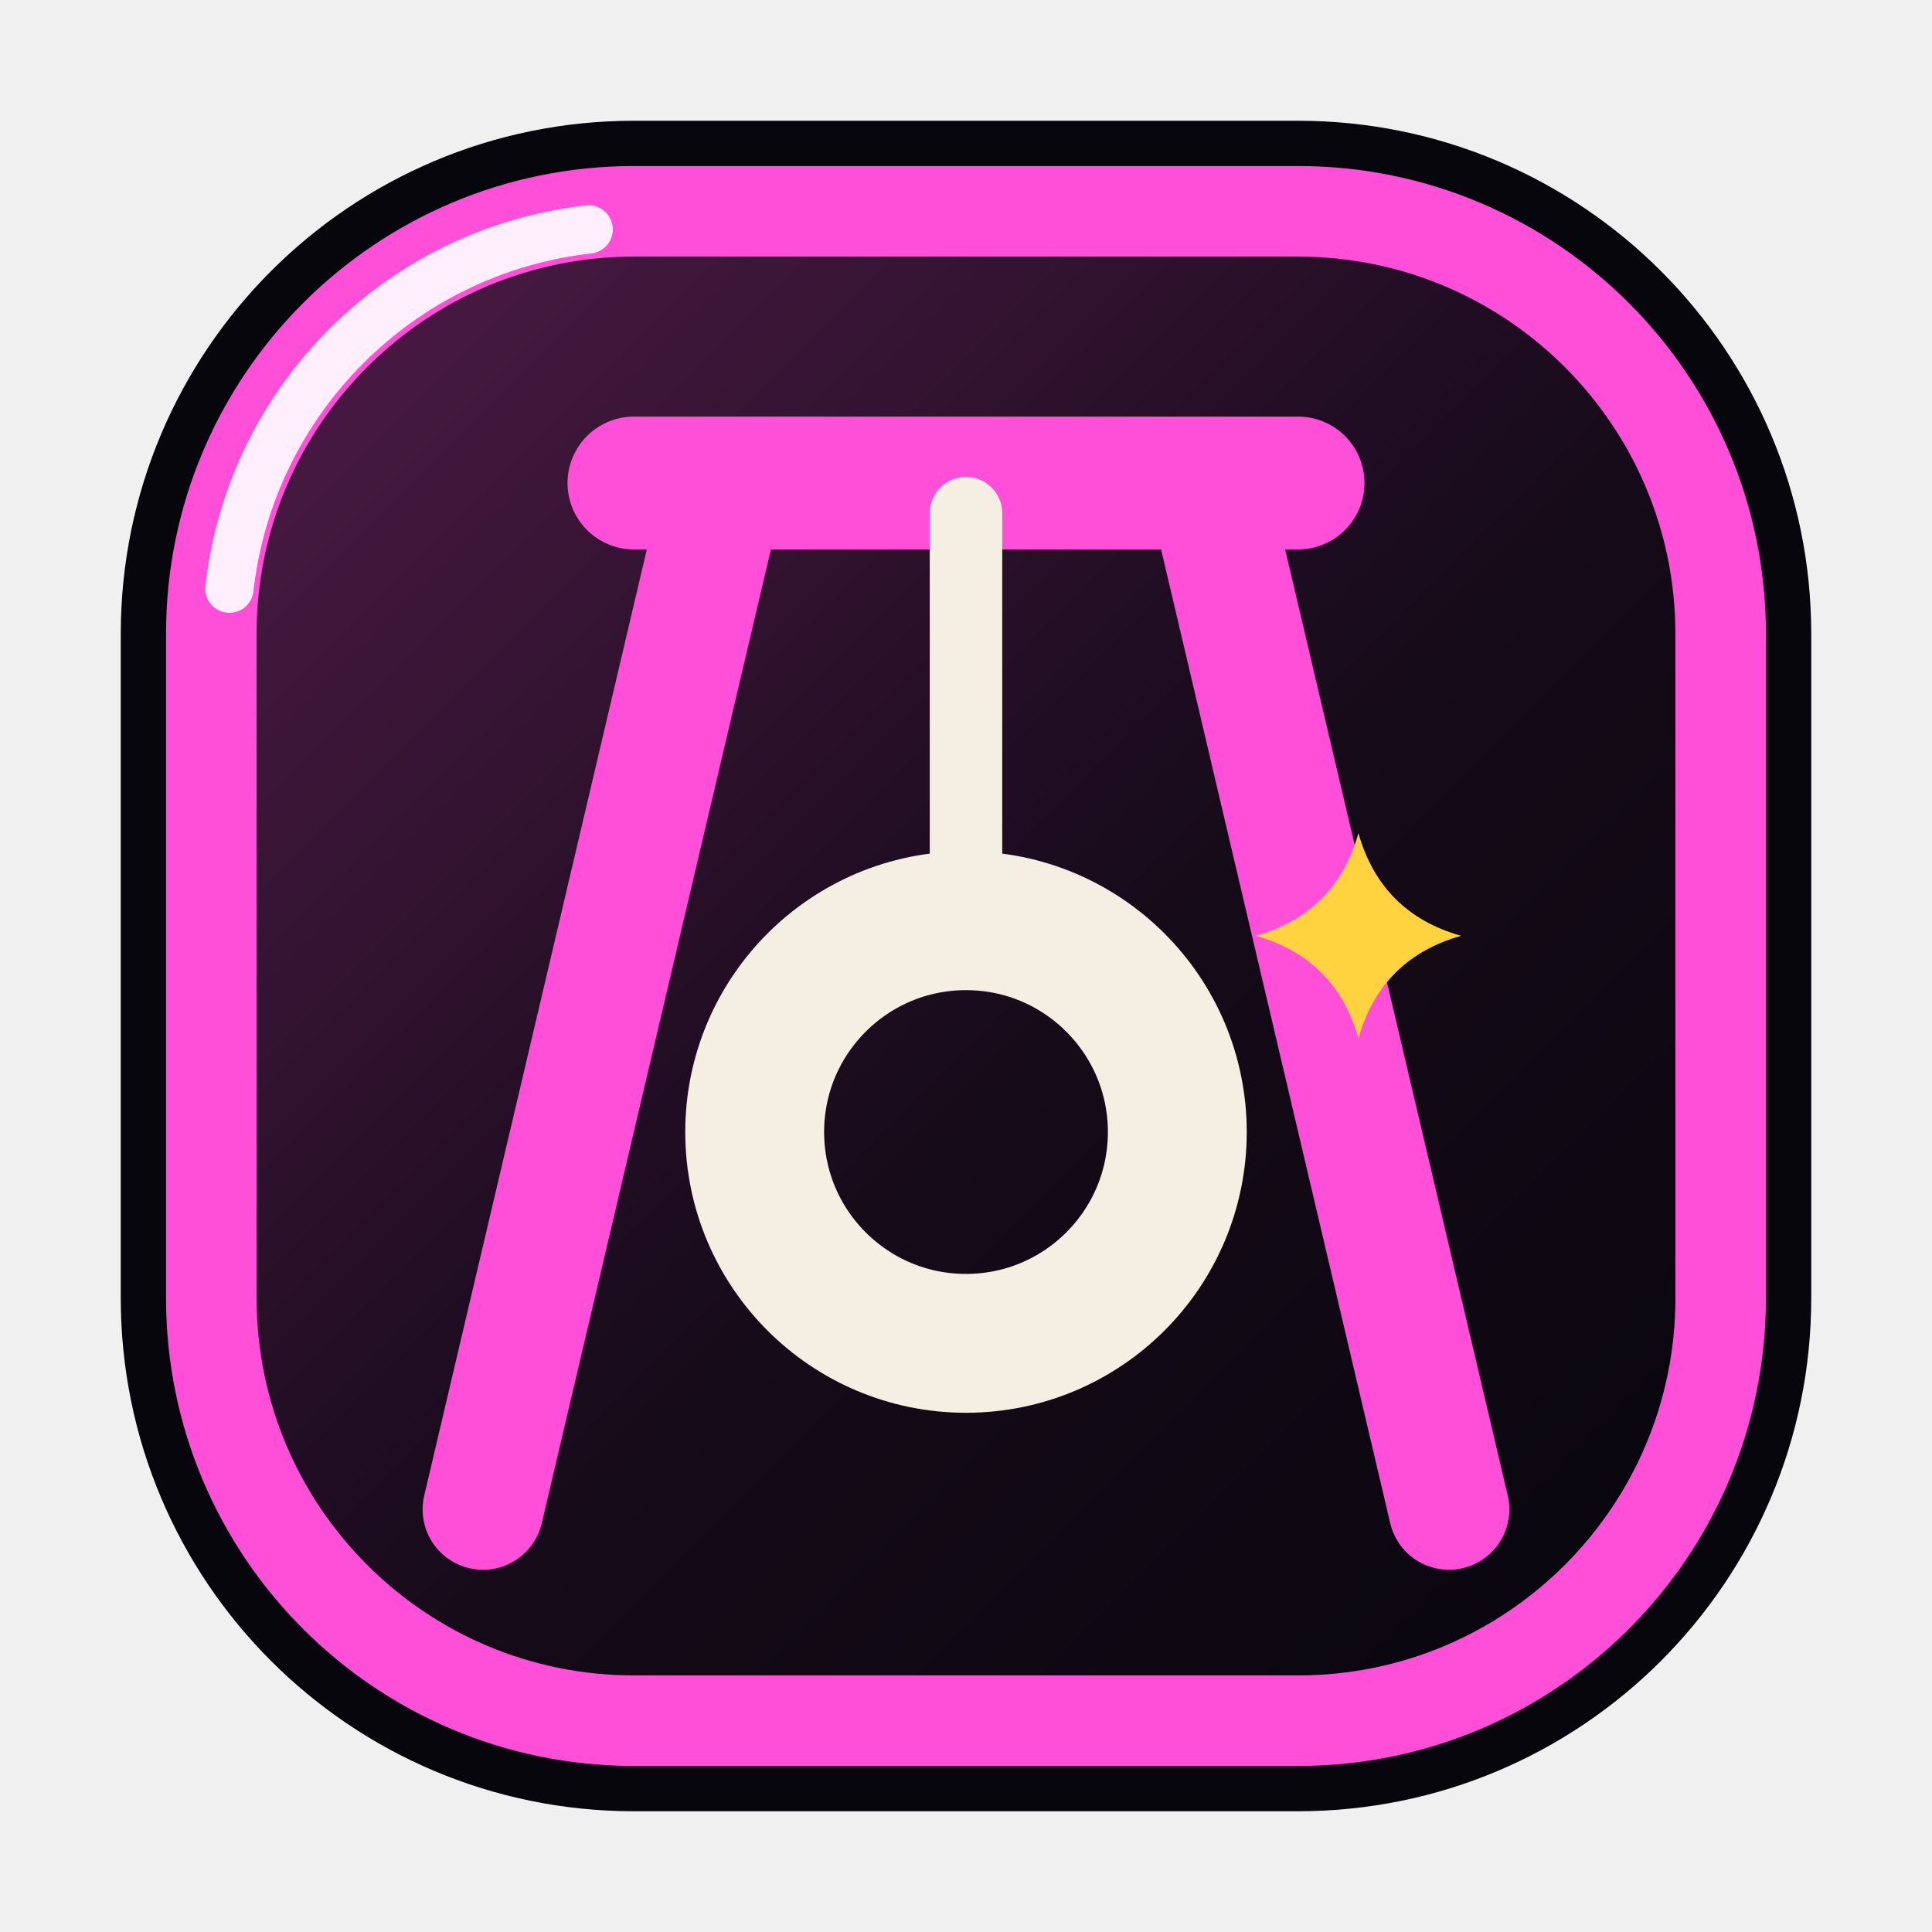
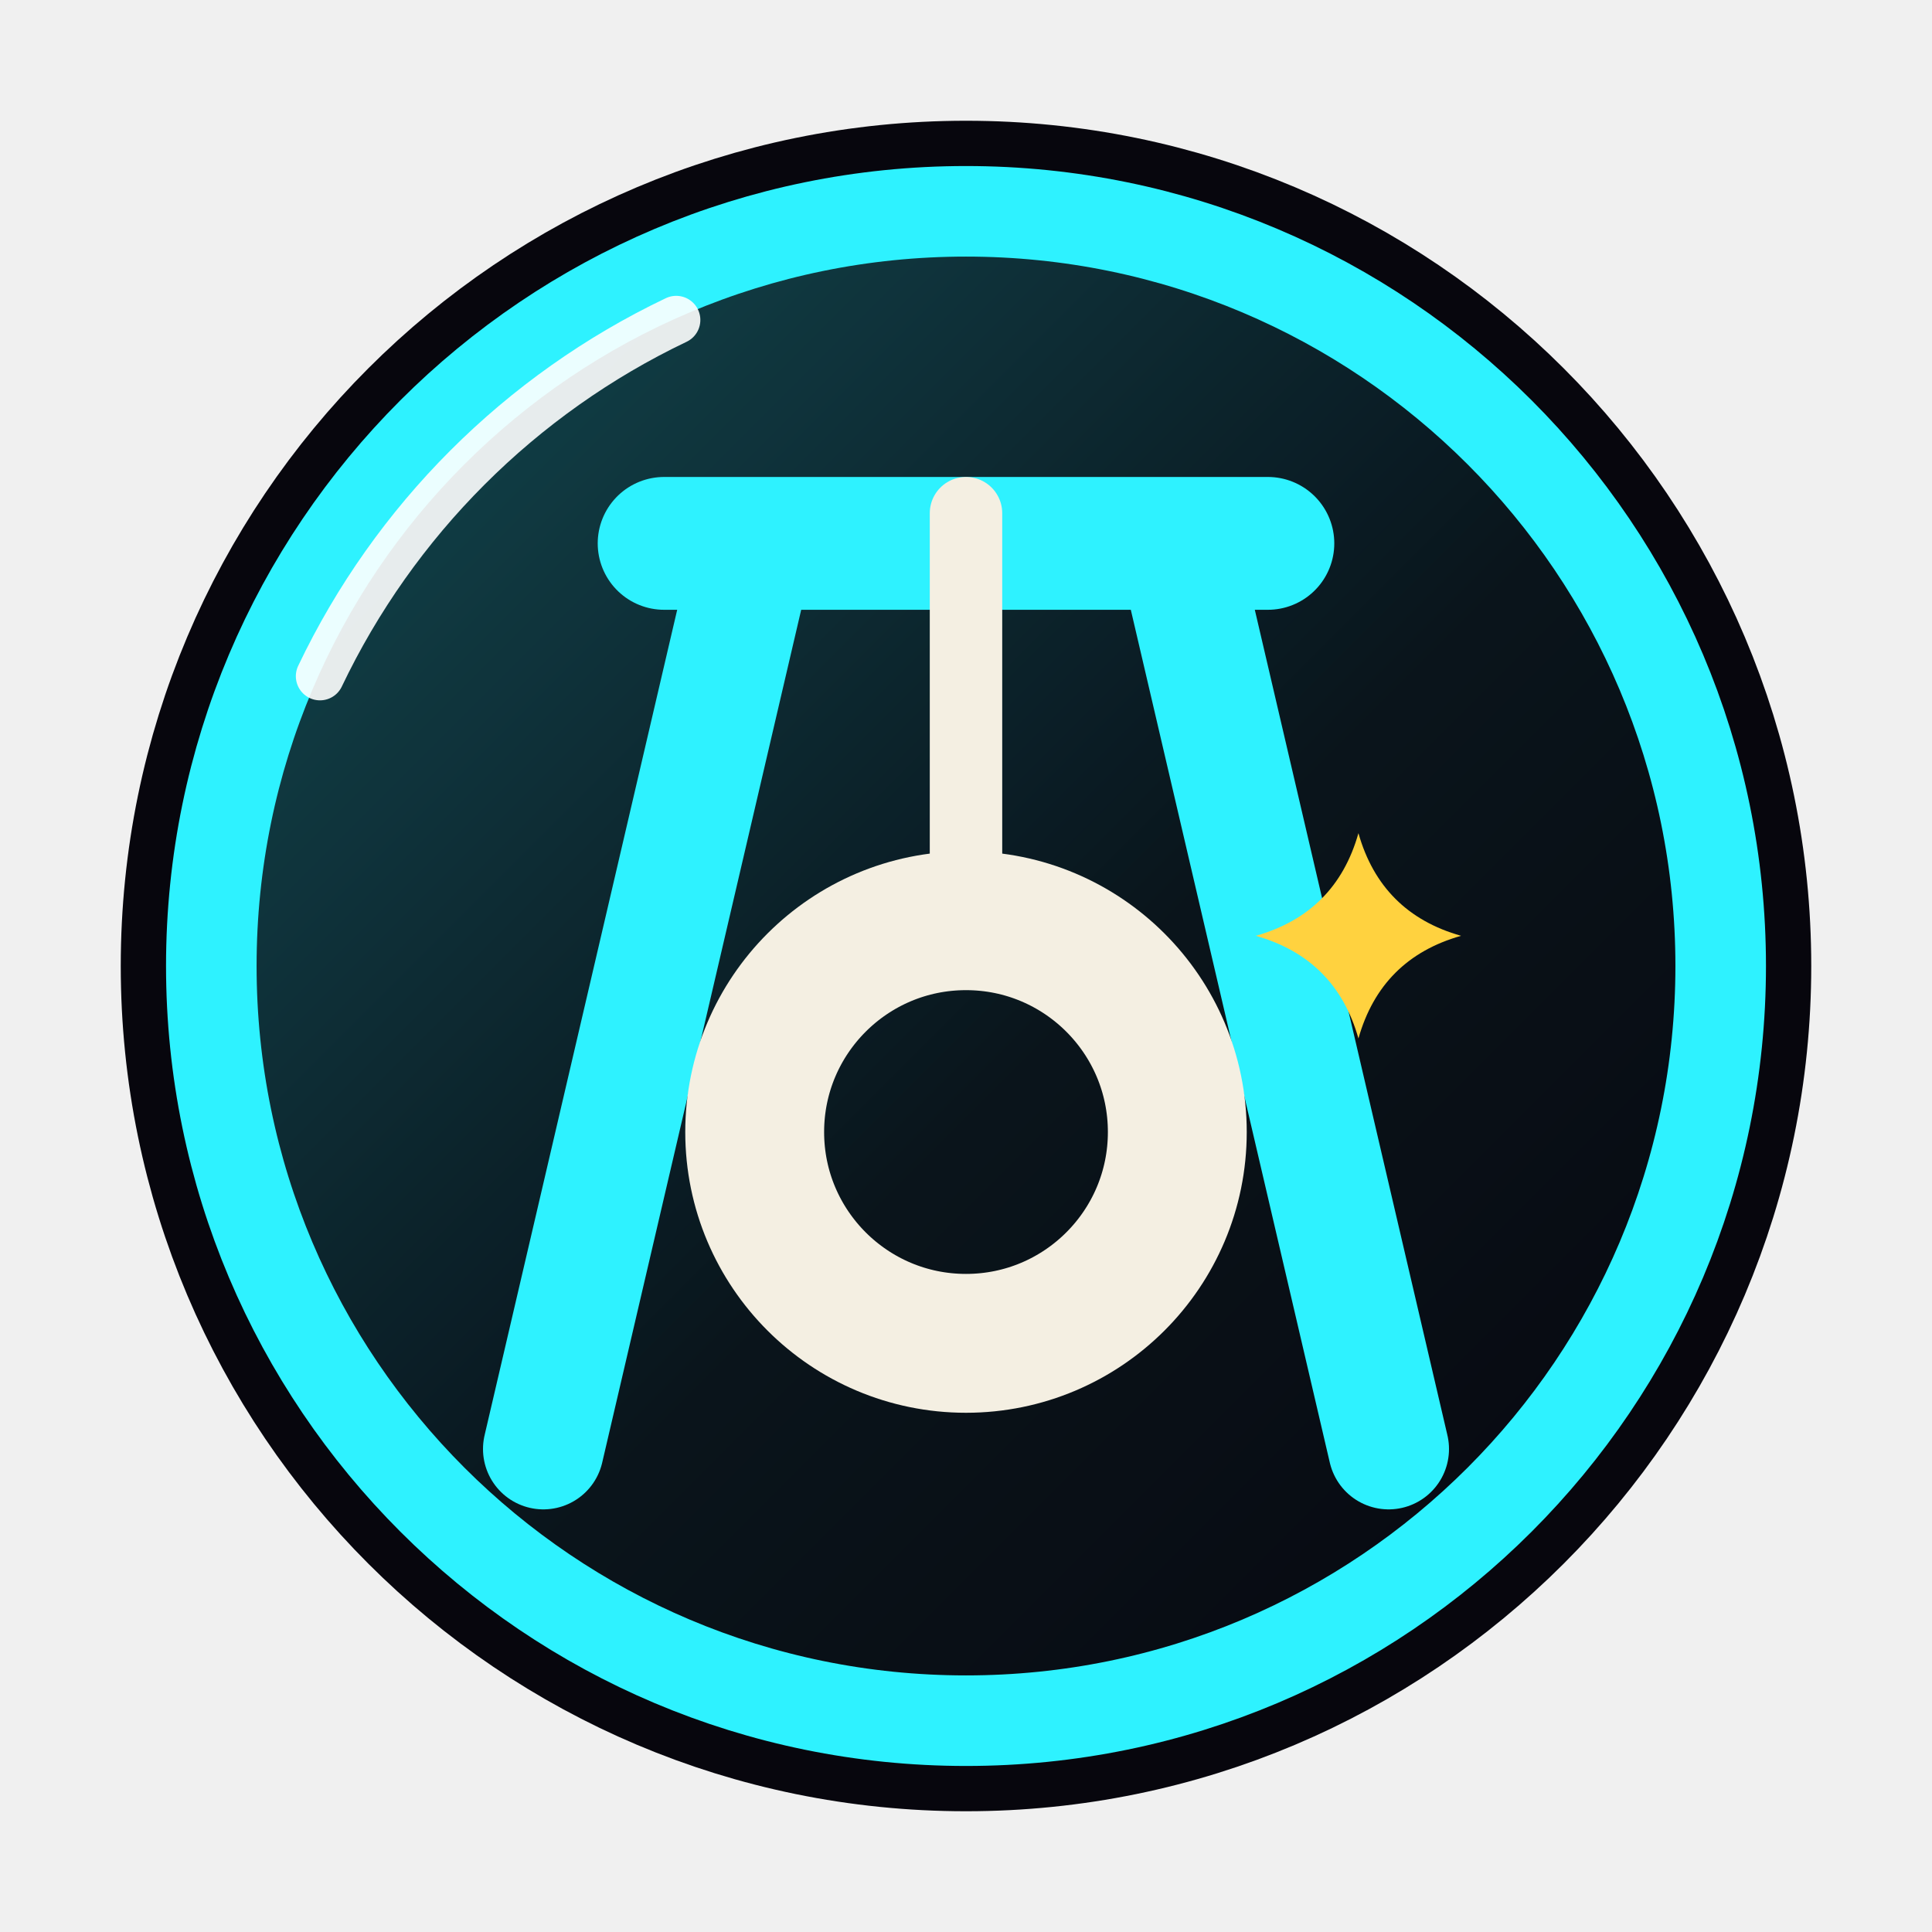
<svg xmlns="http://www.w3.org/2000/svg" viewBox="0 0 64 64" width="64" height="64">
  <defs>
    <linearGradient id="core-shore_leave" x1="0" y1="0" x2="1" y2="1">
-       <stop offset="0" stop-color="#ff4fd8" stop-opacity=".30" />
-       <stop offset=".55" stop-color="#ff4fd8" stop-opacity=".06" />
-       <stop offset="1" stop-color="#ff4fd8" stop-opacity="0" />
+       <stop offset="0" stop-color="#2ef2ff" stop-opacity=".30" />
+       <stop offset=".55" stop-color="#2ef2ff" stop-opacity=".06" />
+       <stop offset="1" stop-color="#2ef2ff" stop-opacity="0" />
    </linearGradient>
  </defs>
-   <rect x="7" y="7" width="50" height="50" rx="14" fill="none" stroke="#07060d" stroke-width="6" />
-   <rect x="7" y="7" width="50" height="50" rx="14" fill="#07060d" />
-   <rect x="7" y="7" width="50" height="50" rx="14" fill="url(#core-shore_leave)" />
-   <rect x="7" y="7" width="50" height="50" rx="14" fill="none" stroke="#ff4fd8" stroke-width="3" />
-   <path d="M7.6 19.5A13.5 13.5 0 0 1 19.5 7.6" stroke="#fff" stroke-width="1.6" stroke-linecap="round" fill="none" opacity=".9" />
-   <path d="M16 50L24 16" stroke="#ff4fd8" stroke-width="4" stroke-linecap="round" stroke-linejoin="round" fill="none" />
-   <path d="M48 50L40 16" stroke="#ff4fd8" stroke-width="4" stroke-linecap="round" stroke-linejoin="round" fill="none" />
-   <path d="M21 16L43 16" stroke="#ff4fd8" stroke-width="4.4" stroke-linecap="round" stroke-linejoin="round" fill="none" />
+   <circle cx="32" cy="32" r="25" fill="none" stroke="#07060d" stroke-width="6" />
+   <circle cx="32" cy="32" r="25" fill="#07060d" />
+   <circle cx="32" cy="32" r="25" fill="url(#core-shore_leave)" />
+   <circle cx="32" cy="32" r="25" fill="none" stroke="#2ef2ff" stroke-width="3" />
+   <path d="M10.6 22.4A25 25 0 0 1 22.4 10.6" stroke="#fff" stroke-width="1.6" stroke-linecap="round" fill="none" opacity=".9" />
+   <path d="M18 48L25 18" stroke="#2ef2ff" stroke-width="4" stroke-linecap="round" stroke-linejoin="round" fill="none" />
+   <path d="M46 48L39 18" stroke="#2ef2ff" stroke-width="4" stroke-linecap="round" stroke-linejoin="round" fill="none" />
+   <path d="M22 18L42 18" stroke="#2ef2ff" stroke-width="4.4" stroke-linecap="round" stroke-linejoin="round" fill="none" />
  <path d="M32 17L32 30" stroke="#f4efe2" stroke-width="2.4" stroke-linecap="round" stroke-linejoin="round" fill="none" />
  <circle cx="32" cy="37.5" r="7" stroke="#f4efe2" stroke-width="4.6" fill="none" />
  <path fill="#ffd23f" d="M45 27.6Q45.75 30.25 48.4 31Q45.75 31.75 45 34.4Q44.25 31.75 41.6 31Q44.25 30.25 45 27.6Z" />
</svg>
